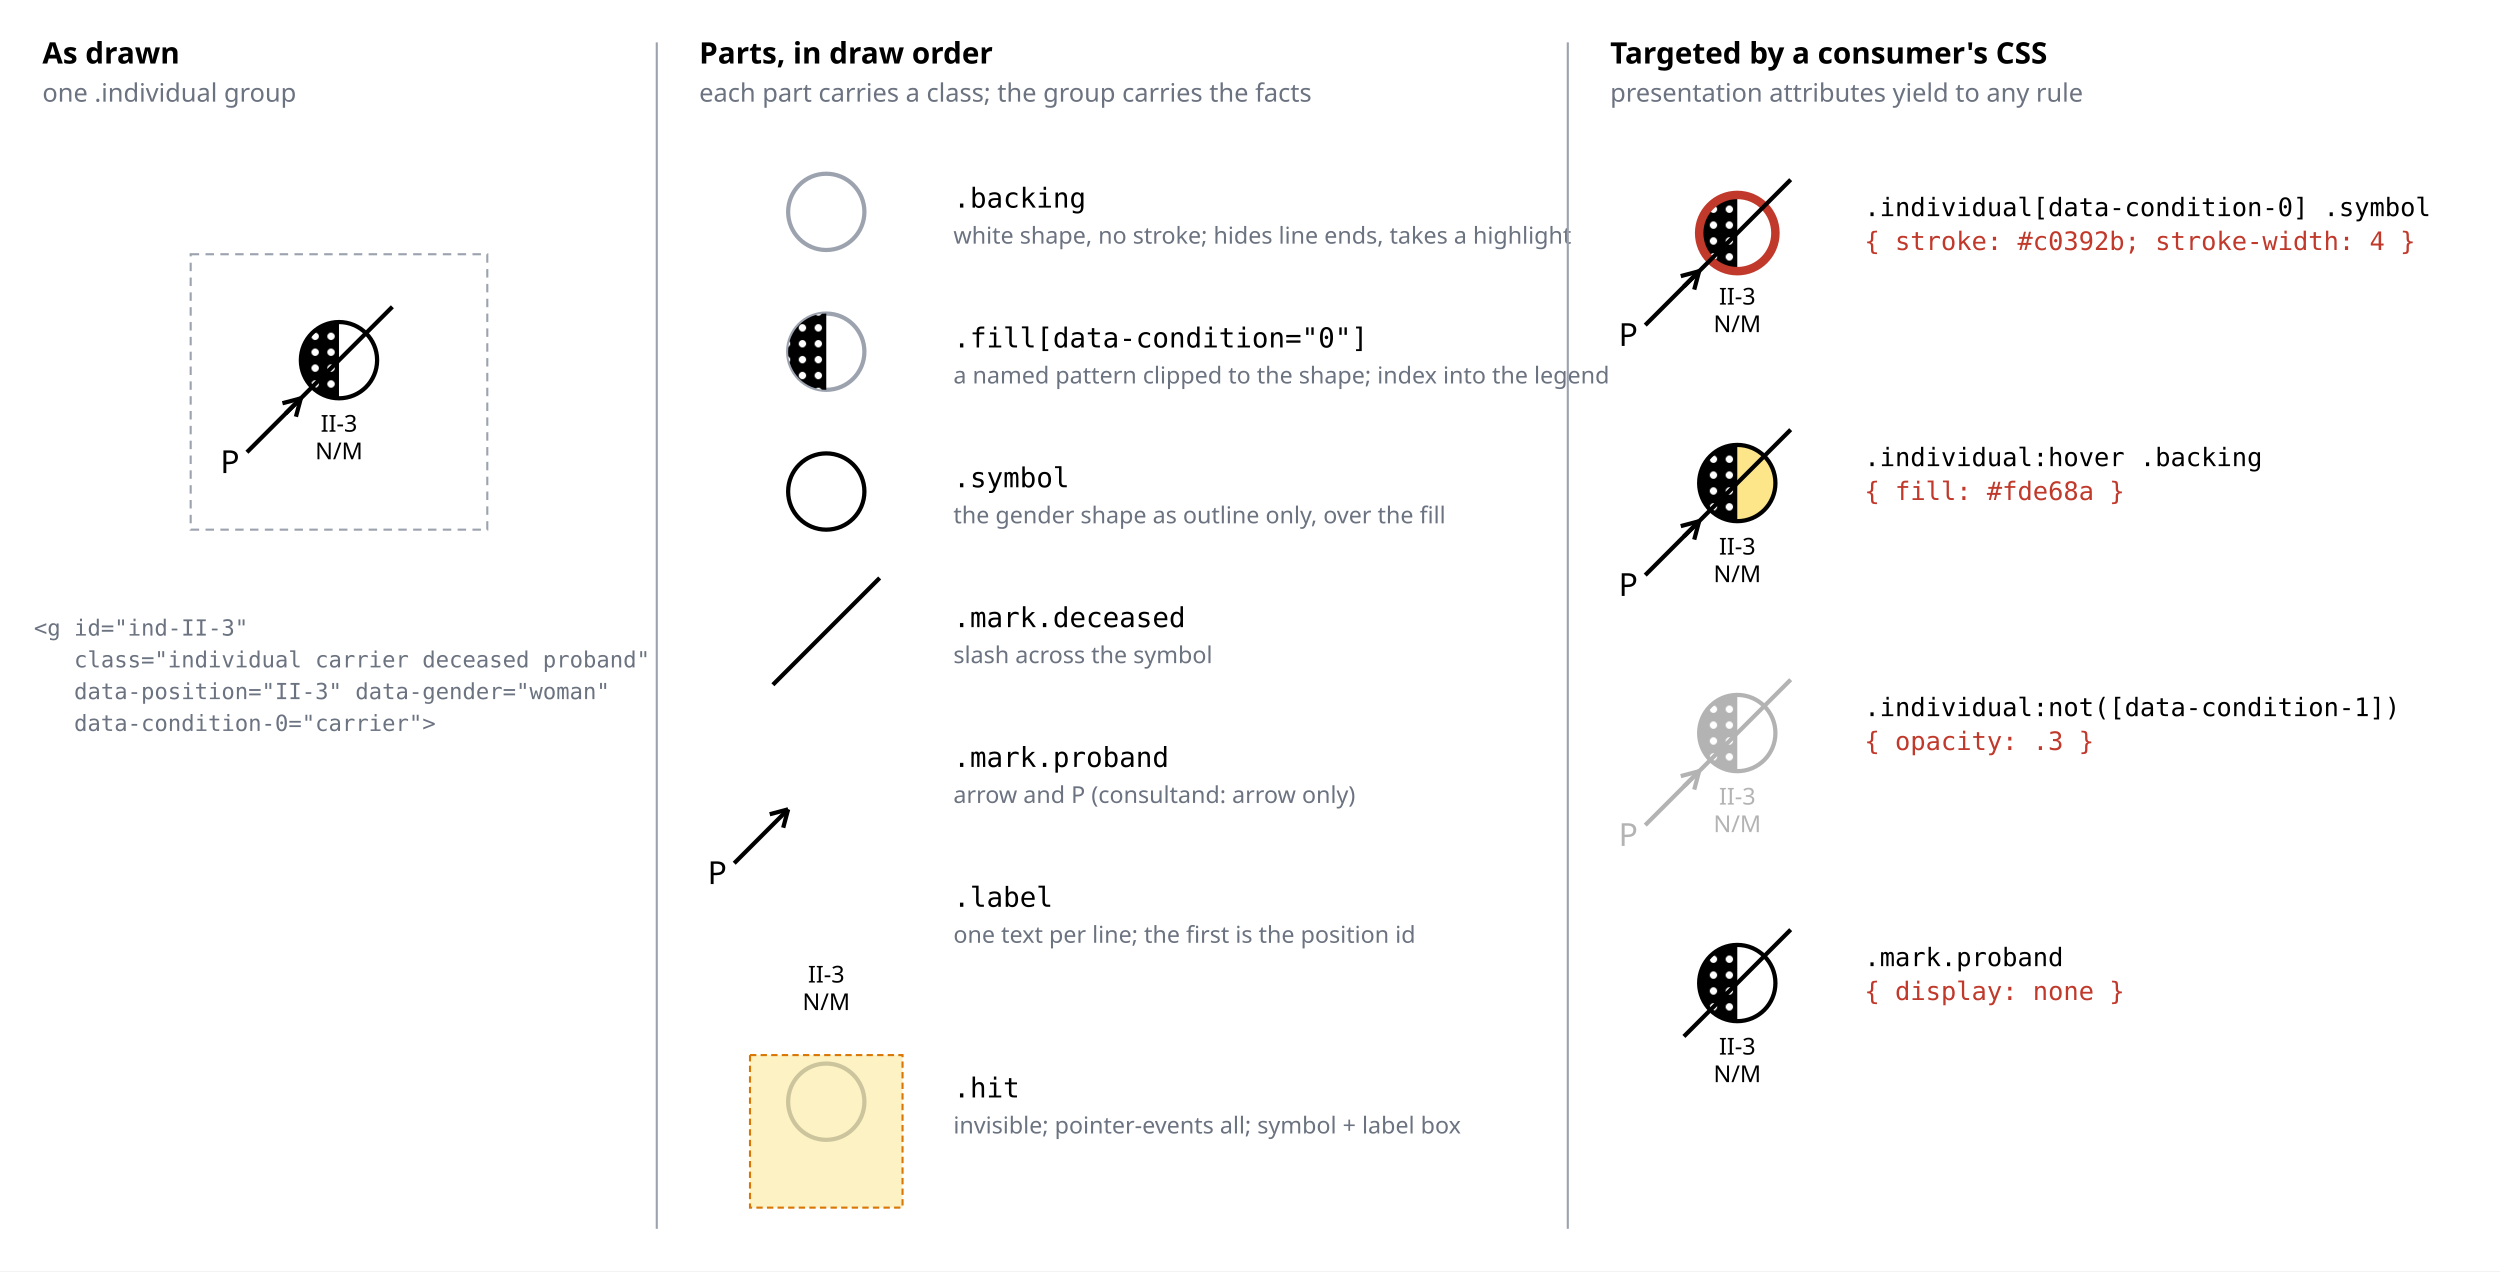
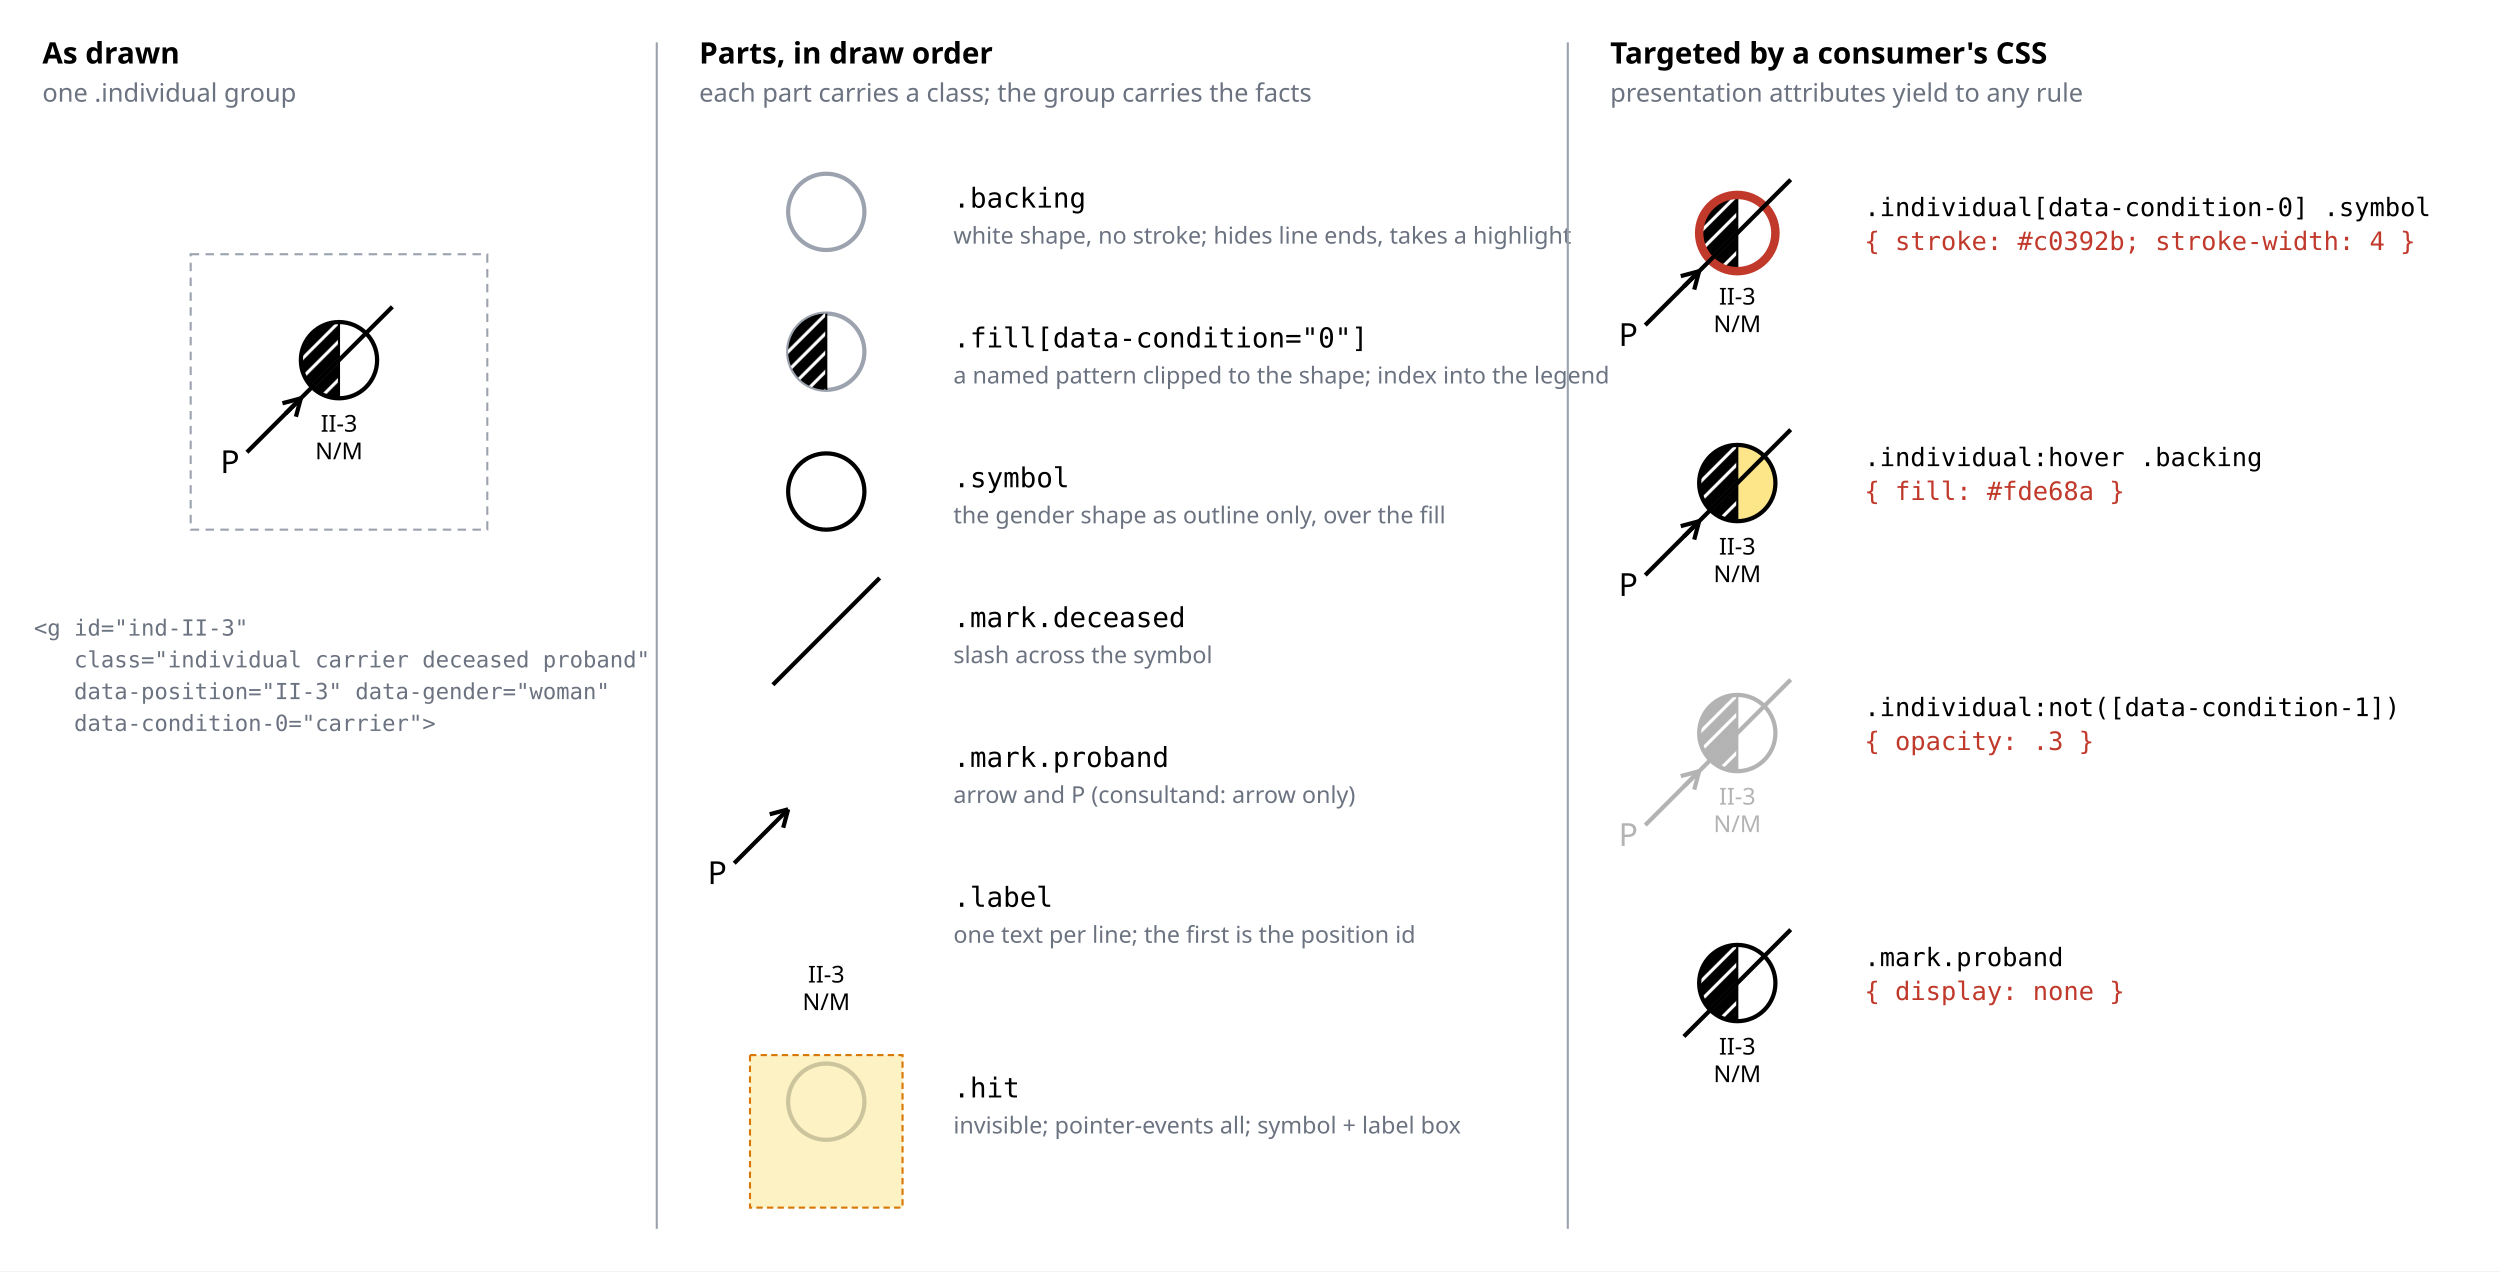
<svg xmlns="http://www.w3.org/2000/svg" width="1180" height="600" viewBox="0 0 1180 600">
  <defs>
    <clipPath id="clip">
      <circle cx="106" cy="66" r="18" />
    </clipPath>
    <clipPath id="clipl">
-       <circle cx="0" cy="0" r="18" />
+       <circle cx="-4.5" cy="0" r="18" />
    </clipPath>
-     <pattern id="fill-carrier-0" width="15" height="15" patternUnits="userSpaceOnUse" patternTransform="scale(0.5)">
-       <rect width="15" height="15" fill="#000000" />
-       <circle cx="7.5" cy="7.5" r="3.5" fill="#ffffff" />
+     <pattern id="fill-carrier-0" width="9" height="9" patternUnits="userSpaceOnUse">
+       <rect width="9" height="9" fill="#000000" />
+       <path d="M-1.125,5.625L5.625,-1.125M3.375,10.125L10.125,3.375" fill="none" stroke="#ffffff" stroke-width="1.5" />
    </pattern>
  </defs>
  <rect width="1180" height="600" fill="#ffffff" />
  <text x="20" y="30" font-family="sans-serif" font-size="14" fill="#000000" text-anchor="start" font-weight="bold" xml:space="preserve">As drawn</text>
  <text x="20" y="48" font-family="sans-serif" font-size="12" fill="#6b7280" text-anchor="start" font-weight="normal" xml:space="preserve">one .individual group</text>
  <g transform="translate(54,104)">
    <circle cx="106" cy="66" r="18" fill="#ffffff" />
-     <rect x="-18" y="-18" width="18" height="36" transform="translate(106 66)" fill="url(#fill-carrier-0)" clip-path="url(#clipl)" />
+     <rect x="-22.5" y="-18" width="18" height="36" transform="translate(110.5 66)" fill="url(#fill-carrier-0)" clip-path="url(#clipl)" />
+     <line x1="106" y1="48" x2="106" y2="84" stroke="#000000" stroke-width="1" />
    <circle cx="106" cy="66" r="18" fill="none" stroke="#000000" stroke-width="2" />
    <line x1="80.8" y1="91.2" x2="131.2" y2="40.8" stroke="#000000" stroke-width="2" />
    <line x1="62.544" y1="109.456" x2="88" y2="84" stroke="#000000" stroke-width="2" />
    <line x1="88" y1="84" x2="85.671" y2="92.693" stroke="#000000" stroke-width="2" />
    <line x1="88" y1="84" x2="79.307" y2="86.329" stroke="#000000" stroke-width="2" />
    <text x="54.544" y="113.456" font-family="sans-serif" font-size="15" fill="#000000" text-anchor="middle" dominant-baseline="central">P</text>
    <text x="106" y="95.5" font-family="sans-serif" font-size="11" fill="#000000" text-anchor="middle" dominant-baseline="central">II-3</text>
    <text x="106" y="108.5" font-family="sans-serif" font-size="11" fill="#000000" text-anchor="middle" dominant-baseline="central">N/M</text>
    <rect x="70" y="44" width="72" height="72" fill="none" pointer-events="all" />
  </g>
  <rect x="90" y="120" width="140" height="130" fill="none" stroke="#9ca3af" stroke-dasharray="4 3" />
  <text x="16" y="300" font-family="ui-monospace, SFMono-Regular, Menlo, monospace" font-size="10.5" fill="#6b7280" text-anchor="start" font-weight="normal" xml:space="preserve">&lt;g id="ind-II-3"</text>
  <text x="16" y="315" font-family="ui-monospace, SFMono-Regular, Menlo, monospace" font-size="10.5" fill="#6b7280" text-anchor="start" font-weight="normal" xml:space="preserve">   class="individual carrier deceased proband"</text>
  <text x="16" y="330" font-family="ui-monospace, SFMono-Regular, Menlo, monospace" font-size="10.5" fill="#6b7280" text-anchor="start" font-weight="normal" xml:space="preserve">   data-position="II-3" data-gender="woman"</text>
  <text x="16" y="345" font-family="ui-monospace, SFMono-Regular, Menlo, monospace" font-size="10.5" fill="#6b7280" text-anchor="start" font-weight="normal" xml:space="preserve">   data-condition-0="carrier"&gt;</text>
  <line x1="310" y1="20" x2="310" y2="580" stroke="#9ca3af" />
  <text x="330" y="30" font-family="sans-serif" font-size="14" fill="#000000" text-anchor="start" font-weight="bold" xml:space="preserve">Parts, in draw order</text>
  <text x="330" y="48" font-family="sans-serif" font-size="12" fill="#6b7280" text-anchor="start" font-weight="normal" xml:space="preserve">each part carries a class; the group carries the facts</text>
  <g transform="translate(284,34)">
    <circle cx="106" cy="66" r="18" fill="#ffffff" />
    <circle cx="106" cy="66" r="18" fill="none" stroke="#9ca3af" stroke-width="2" />
  </g>
  <text x="450" y="98" font-family="ui-monospace, SFMono-Regular, Menlo, monospace" font-size="13" fill="#000000" text-anchor="start" font-weight="normal" xml:space="preserve">.backing</text>
  <text x="450" y="115" font-family="sans-serif" font-size="11" fill="#6b7280" text-anchor="start" font-weight="normal" xml:space="preserve">white shape, no stroke; hides line ends, takes a highlight</text>
  <g transform="translate(284,100)">
    <circle cx="106" cy="66" r="18" fill="none" stroke="#9ca3af" stroke-width="2" />
-     <rect x="-18" y="-18" width="18" height="36" transform="translate(106 66)" fill="url(#fill-carrier-0)" clip-path="url(#clipl)" />
+     <rect x="-22.5" y="-18" width="18" height="36" transform="translate(110.5 66)" fill="url(#fill-carrier-0)" clip-path="url(#clipl)" />
+     <line x1="106" y1="48" x2="106" y2="84" stroke="#000000" stroke-width="1" />
  </g>
  <text x="450" y="164" font-family="ui-monospace, SFMono-Regular, Menlo, monospace" font-size="13" fill="#000000" text-anchor="start" font-weight="normal" xml:space="preserve">.fill[data-condition="0"]</text>
  <text x="450" y="181" font-family="sans-serif" font-size="11" fill="#6b7280" text-anchor="start" font-weight="normal" xml:space="preserve">a named pattern clipped to the shape; index into the legend</text>
  <g transform="translate(284,166)">
    <circle cx="106" cy="66" r="18" fill="none" stroke="#000000" stroke-width="2" />
  </g>
  <text x="450" y="230" font-family="ui-monospace, SFMono-Regular, Menlo, monospace" font-size="13" fill="#000000" text-anchor="start" font-weight="normal" xml:space="preserve">.symbol</text>
  <text x="450" y="247" font-family="sans-serif" font-size="11" fill="#6b7280" text-anchor="start" font-weight="normal" xml:space="preserve">the gender shape as outline only, over the fill</text>
  <g transform="translate(284,232)">
    <line x1="80.8" y1="91.2" x2="131.2" y2="40.8" stroke="#000000" stroke-width="2" />
  </g>
  <text x="450" y="296" font-family="ui-monospace, SFMono-Regular, Menlo, monospace" font-size="13" fill="#000000" text-anchor="start" font-weight="normal" xml:space="preserve">.mark.deceased</text>
  <text x="450" y="313" font-family="sans-serif" font-size="11" fill="#6b7280" text-anchor="start" font-weight="normal" xml:space="preserve">slash across the symbol</text>
  <g transform="translate(284,298)">
    <line x1="62.544" y1="109.456" x2="88" y2="84" stroke="#000000" stroke-width="2" />
    <line x1="88" y1="84" x2="85.671" y2="92.693" stroke="#000000" stroke-width="2" />
    <line x1="88" y1="84" x2="79.307" y2="86.329" stroke="#000000" stroke-width="2" />
    <text x="54.544" y="113.456" font-family="sans-serif" font-size="15" fill="#000000" text-anchor="middle" dominant-baseline="central">P</text>
  </g>
  <text x="450" y="362" font-family="ui-monospace, SFMono-Regular, Menlo, monospace" font-size="13" fill="#000000" text-anchor="start" font-weight="normal" xml:space="preserve">.mark.proband</text>
  <text x="450" y="379" font-family="sans-serif" font-size="11" fill="#6b7280" text-anchor="start" font-weight="normal" xml:space="preserve">arrow and P (consultand: arrow only)</text>
  <g transform="translate(284,364)">
    <text x="106" y="95.5" font-family="sans-serif" font-size="11" fill="#000000" text-anchor="middle" dominant-baseline="central">II-3</text>
    <text x="106" y="108.5" font-family="sans-serif" font-size="11" fill="#000000" text-anchor="middle" dominant-baseline="central">N/M</text>
  </g>
  <text x="450" y="428" font-family="ui-monospace, SFMono-Regular, Menlo, monospace" font-size="13" fill="#000000" text-anchor="start" font-weight="normal" xml:space="preserve">.label</text>
  <text x="450" y="445" font-family="sans-serif" font-size="11" fill="#6b7280" text-anchor="start" font-weight="normal" xml:space="preserve">one text per line; the first is the position id</text>
  <g transform="translate(284,454)">
    <circle cx="106" cy="66" r="18" fill="none" stroke="#9ca3af" stroke-width="2" />
    <rect x="70" y="44" width="72" height="72" fill="#fde68a" fill-opacity="0.5" stroke="#d97706" stroke-dasharray="3 2" />
  </g>
  <text x="450" y="518" font-family="ui-monospace, SFMono-Regular, Menlo, monospace" font-size="13" fill="#000000" text-anchor="start" font-weight="normal" xml:space="preserve">.hit</text>
  <text x="450" y="535" font-family="sans-serif" font-size="11" fill="#6b7280" text-anchor="start" font-weight="normal" xml:space="preserve">invisible; pointer-events all; symbol + label box</text>
  <line x1="740" y1="20" x2="740" y2="580" stroke="#9ca3af" />
  <text x="760" y="30" font-family="sans-serif" font-size="14" fill="#000000" text-anchor="start" font-weight="bold" xml:space="preserve">Targeted by a consumer's CSS</text>
  <text x="760" y="48" font-family="sans-serif" font-size="12" fill="#6b7280" text-anchor="start" font-weight="normal" xml:space="preserve">presentation attributes yield to any rule</text>
  <g transform="translate(714,44)">
    <circle cx="106" cy="66" r="18" fill="#ffffff" />
-     <rect x="-18" y="-18" width="18" height="36" transform="translate(106 66)" fill="url(#fill-carrier-0)" clip-path="url(#clipl)" />
+     <rect x="-22.5" y="-18" width="18" height="36" transform="translate(110.5 66)" fill="url(#fill-carrier-0)" clip-path="url(#clipl)" />
+     <line x1="106" y1="48" x2="106" y2="84" stroke="#000000" stroke-width="1" />
    <circle cx="106" cy="66" r="18" fill="none" stroke="#c0392b" stroke-width="4" />
    <line x1="80.8" y1="91.2" x2="131.2" y2="40.8" stroke="#000000" stroke-width="2" />
    <line x1="62.544" y1="109.456" x2="88" y2="84" stroke="#000000" stroke-width="2" />
    <line x1="88" y1="84" x2="85.671" y2="92.693" stroke="#000000" stroke-width="2" />
    <line x1="88" y1="84" x2="79.307" y2="86.329" stroke="#000000" stroke-width="2" />
    <text x="54.544" y="113.456" font-family="sans-serif" font-size="15" fill="#000000" text-anchor="middle" dominant-baseline="central">P</text>
    <text x="106" y="95.5" font-family="sans-serif" font-size="11" fill="#000000" text-anchor="middle" dominant-baseline="central">II-3</text>
    <text x="106" y="108.5" font-family="sans-serif" font-size="11" fill="#000000" text-anchor="middle" dominant-baseline="central">N/M</text>
  </g>
  <text x="880" y="102" font-family="ui-monospace, SFMono-Regular, Menlo, monospace" font-size="12" fill="#000000" text-anchor="start" font-weight="normal" xml:space="preserve">.individual[data-condition-0] .symbol</text>
  <text x="880" y="118" font-family="ui-monospace, SFMono-Regular, Menlo, monospace" font-size="12" fill="#c0392b" text-anchor="start" font-weight="normal" xml:space="preserve">{ stroke: #c0392b; stroke-width: 4 }</text>
  <g transform="translate(714,162)">
    <circle cx="106" cy="66" r="18" fill="#fde68a" />
-     <rect x="-18" y="-18" width="18" height="36" transform="translate(106 66)" fill="url(#fill-carrier-0)" clip-path="url(#clipl)" />
+     <rect x="-22.5" y="-18" width="18" height="36" transform="translate(110.5 66)" fill="url(#fill-carrier-0)" clip-path="url(#clipl)" />
+     <line x1="106" y1="48" x2="106" y2="84" stroke="#000000" stroke-width="1" />
    <circle cx="106" cy="66" r="18" fill="none" stroke="#000000" stroke-width="2" />
    <line x1="80.8" y1="91.2" x2="131.2" y2="40.8" stroke="#000000" stroke-width="2" />
    <line x1="62.544" y1="109.456" x2="88" y2="84" stroke="#000000" stroke-width="2" />
    <line x1="88" y1="84" x2="85.671" y2="92.693" stroke="#000000" stroke-width="2" />
    <line x1="88" y1="84" x2="79.307" y2="86.329" stroke="#000000" stroke-width="2" />
    <text x="54.544" y="113.456" font-family="sans-serif" font-size="15" fill="#000000" text-anchor="middle" dominant-baseline="central">P</text>
    <text x="106" y="95.5" font-family="sans-serif" font-size="11" fill="#000000" text-anchor="middle" dominant-baseline="central">II-3</text>
    <text x="106" y="108.5" font-family="sans-serif" font-size="11" fill="#000000" text-anchor="middle" dominant-baseline="central">N/M</text>
  </g>
  <text x="880" y="220" font-family="ui-monospace, SFMono-Regular, Menlo, monospace" font-size="12" fill="#000000" text-anchor="start" font-weight="normal" xml:space="preserve">.individual:hover .backing</text>
  <text x="880" y="236" font-family="ui-monospace, SFMono-Regular, Menlo, monospace" font-size="12" fill="#c0392b" text-anchor="start" font-weight="normal" xml:space="preserve">{ fill: #fde68a }</text>
  <g transform="translate(714,280)">
    <g opacity="0.3">
      <circle cx="106" cy="66" r="18" fill="#ffffff" />
-       <rect x="-18" y="-18" width="18" height="36" transform="translate(106 66)" fill="url(#fill-carrier-0)" clip-path="url(#clipl)" />
+       <rect x="-22.5" y="-18" width="18" height="36" transform="translate(110.5 66)" fill="url(#fill-carrier-0)" clip-path="url(#clipl)" />
+       <line x1="106" y1="48" x2="106" y2="84" stroke="#000000" stroke-width="1" />
      <circle cx="106" cy="66" r="18" fill="none" stroke="#000000" stroke-width="2" />
      <line x1="80.8" y1="91.2" x2="131.2" y2="40.8" stroke="#000000" stroke-width="2" />
      <line x1="62.544" y1="109.456" x2="88" y2="84" stroke="#000000" stroke-width="2" />
      <line x1="88" y1="84" x2="85.671" y2="92.693" stroke="#000000" stroke-width="2" />
      <line x1="88" y1="84" x2="79.307" y2="86.329" stroke="#000000" stroke-width="2" />
      <text x="54.544" y="113.456" font-family="sans-serif" font-size="15" fill="#000000" text-anchor="middle" dominant-baseline="central">P</text>
      <text x="106" y="95.5" font-family="sans-serif" font-size="11" fill="#000000" text-anchor="middle" dominant-baseline="central">II-3</text>
      <text x="106" y="108.5" font-family="sans-serif" font-size="11" fill="#000000" text-anchor="middle" dominant-baseline="central">N/M</text>
      <rect x="70" y="44" width="72" height="72" fill="none" pointer-events="all" />
    </g>
  </g>
  <text x="880" y="338" font-family="ui-monospace, SFMono-Regular, Menlo, monospace" font-size="12" fill="#000000" text-anchor="start" font-weight="normal" xml:space="preserve">.individual:not([data-condition-1])</text>
  <text x="880" y="354" font-family="ui-monospace, SFMono-Regular, Menlo, monospace" font-size="12" fill="#c0392b" text-anchor="start" font-weight="normal" xml:space="preserve">{ opacity: .3 }</text>
  <g transform="translate(714,398)">
    <circle cx="106" cy="66" r="18" fill="#ffffff" />
-     <rect x="-18" y="-18" width="18" height="36" transform="translate(106 66)" fill="url(#fill-carrier-0)" clip-path="url(#clipl)" />
+     <rect x="-22.5" y="-18" width="18" height="36" transform="translate(110.5 66)" fill="url(#fill-carrier-0)" clip-path="url(#clipl)" />
+     <line x1="106" y1="48" x2="106" y2="84" stroke="#000000" stroke-width="1" />
    <circle cx="106" cy="66" r="18" fill="none" stroke="#000000" stroke-width="2" />
    <line x1="80.8" y1="91.2" x2="131.2" y2="40.8" stroke="#000000" stroke-width="2" />
    <text x="106" y="95.5" font-family="sans-serif" font-size="11" fill="#000000" text-anchor="middle" dominant-baseline="central">II-3</text>
    <text x="106" y="108.5" font-family="sans-serif" font-size="11" fill="#000000" text-anchor="middle" dominant-baseline="central">N/M</text>
  </g>
  <text x="880" y="456" font-family="ui-monospace, SFMono-Regular, Menlo, monospace" font-size="12" fill="#000000" text-anchor="start" font-weight="normal" xml:space="preserve">.mark.proband</text>
  <text x="880" y="472" font-family="ui-monospace, SFMono-Regular, Menlo, monospace" font-size="12" fill="#c0392b" text-anchor="start" font-weight="normal" xml:space="preserve">{ display: none }</text>
</svg>
